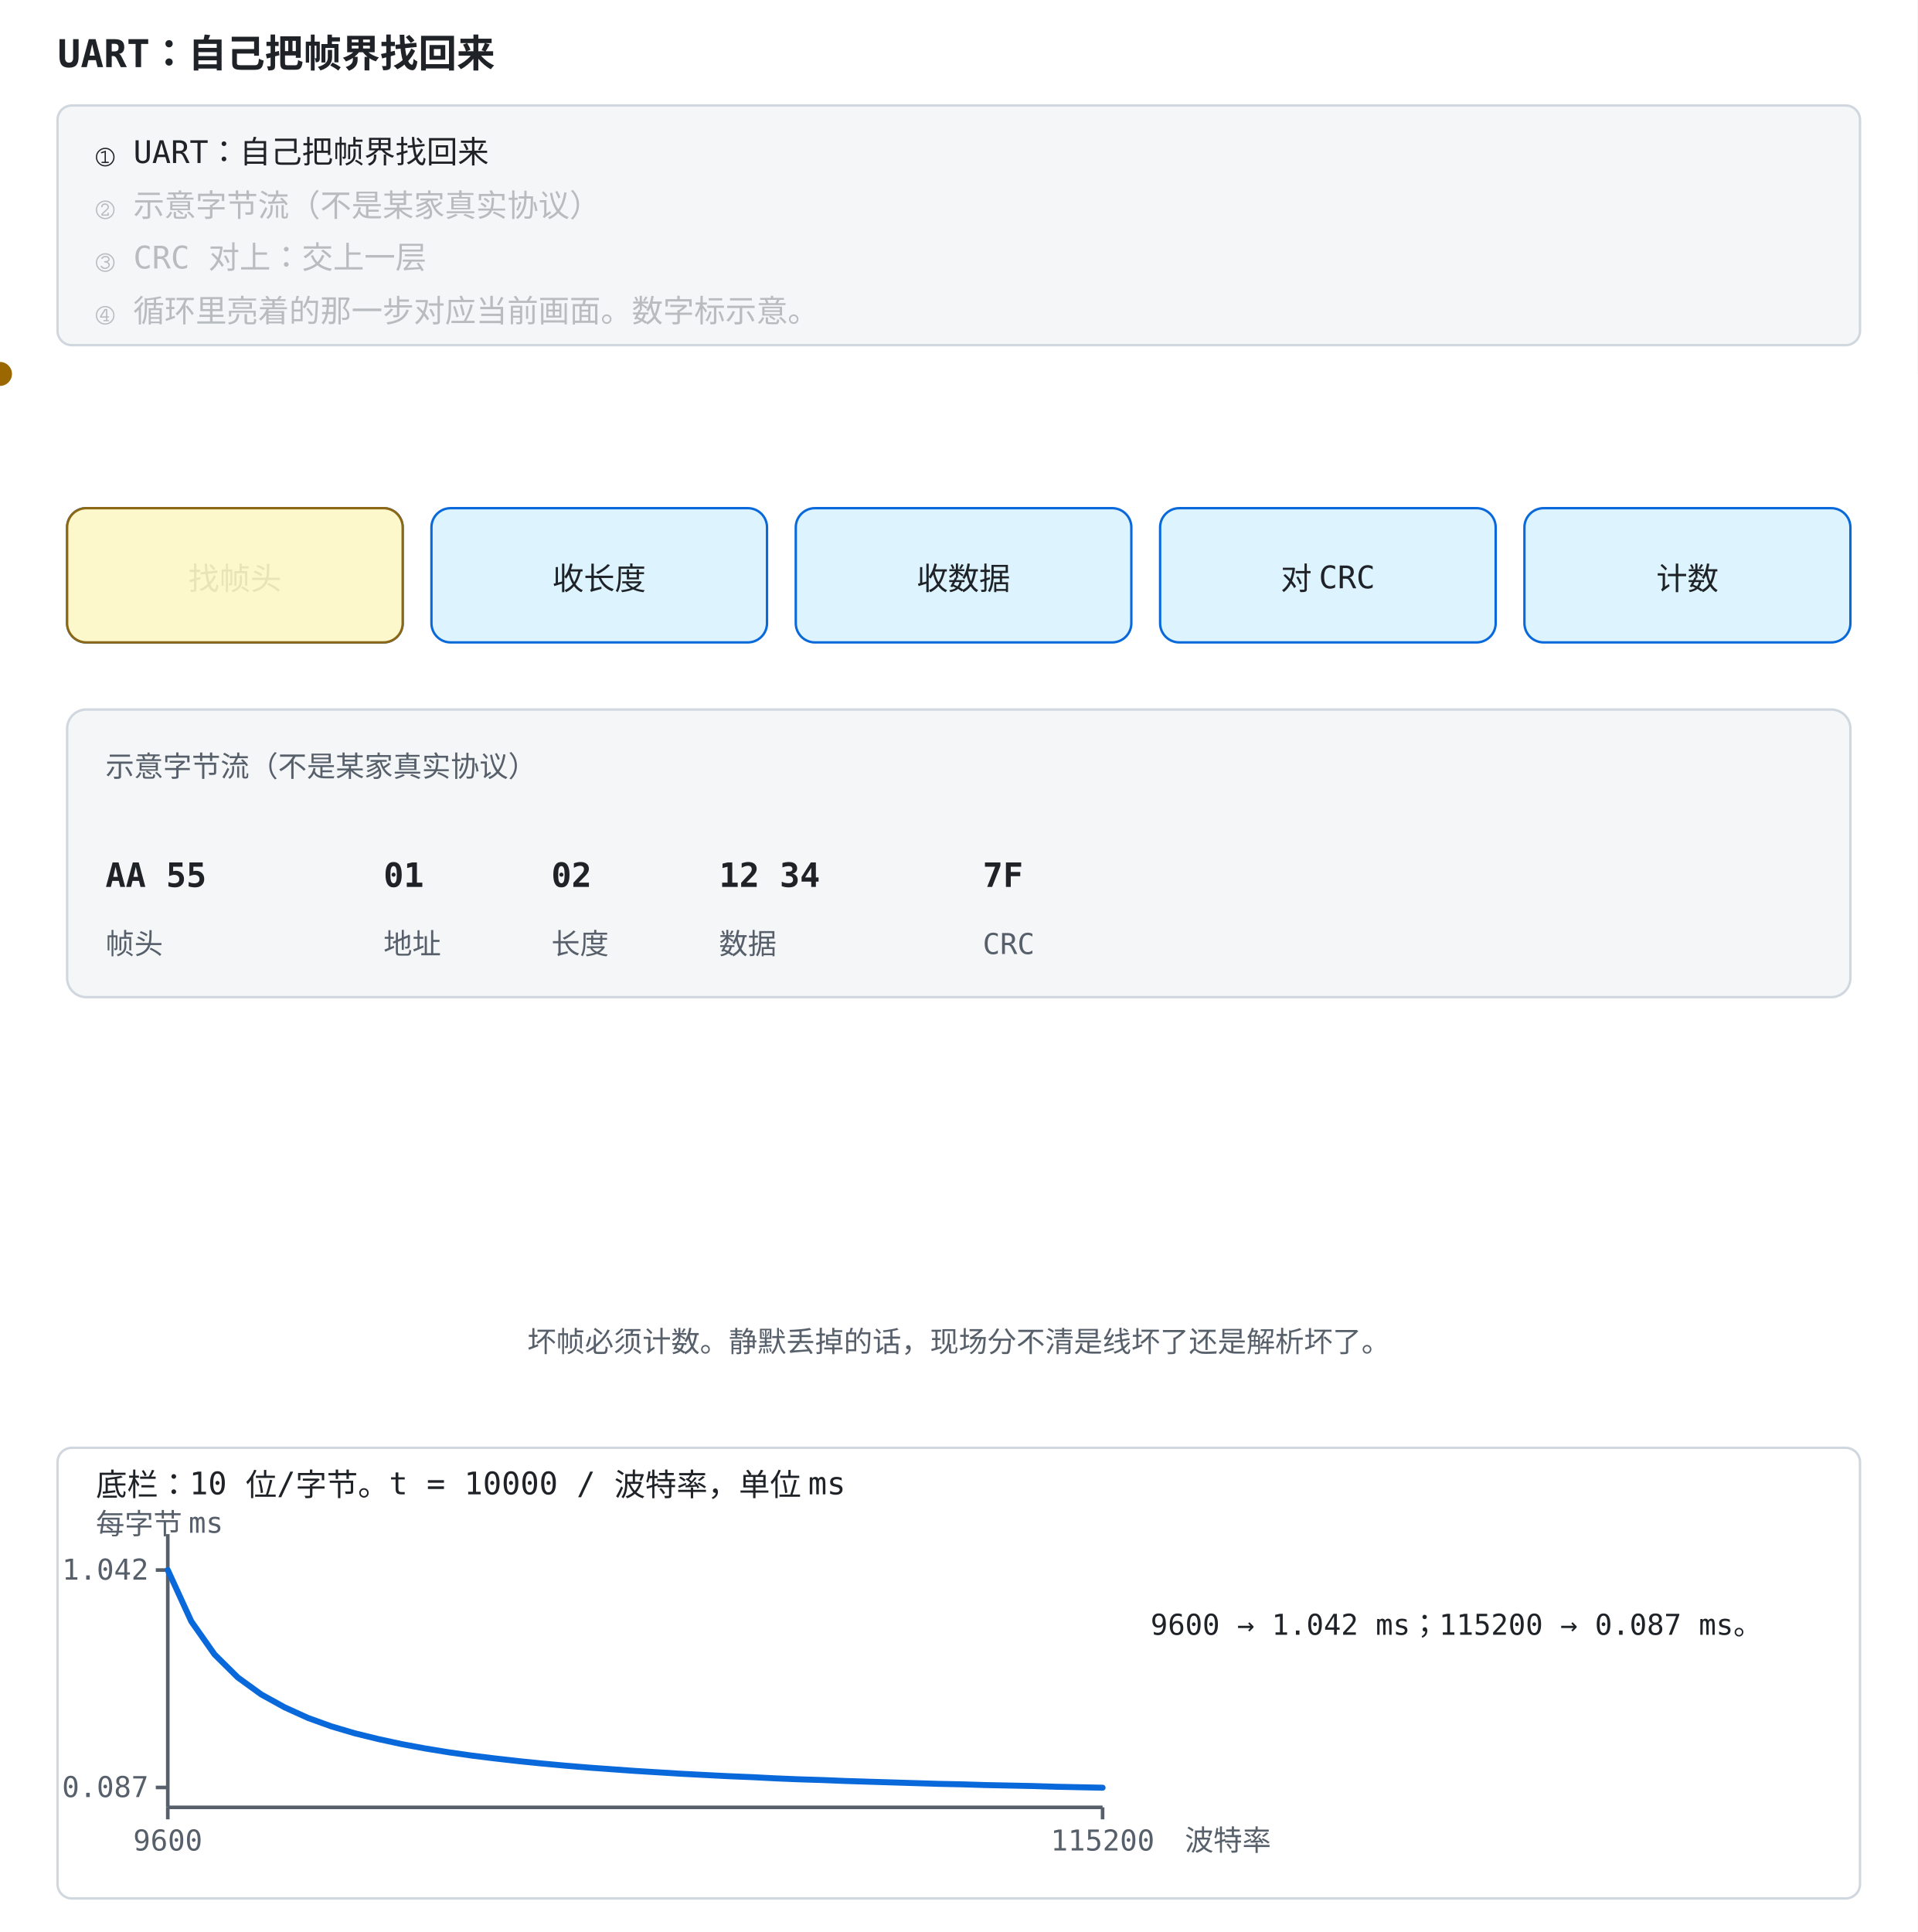
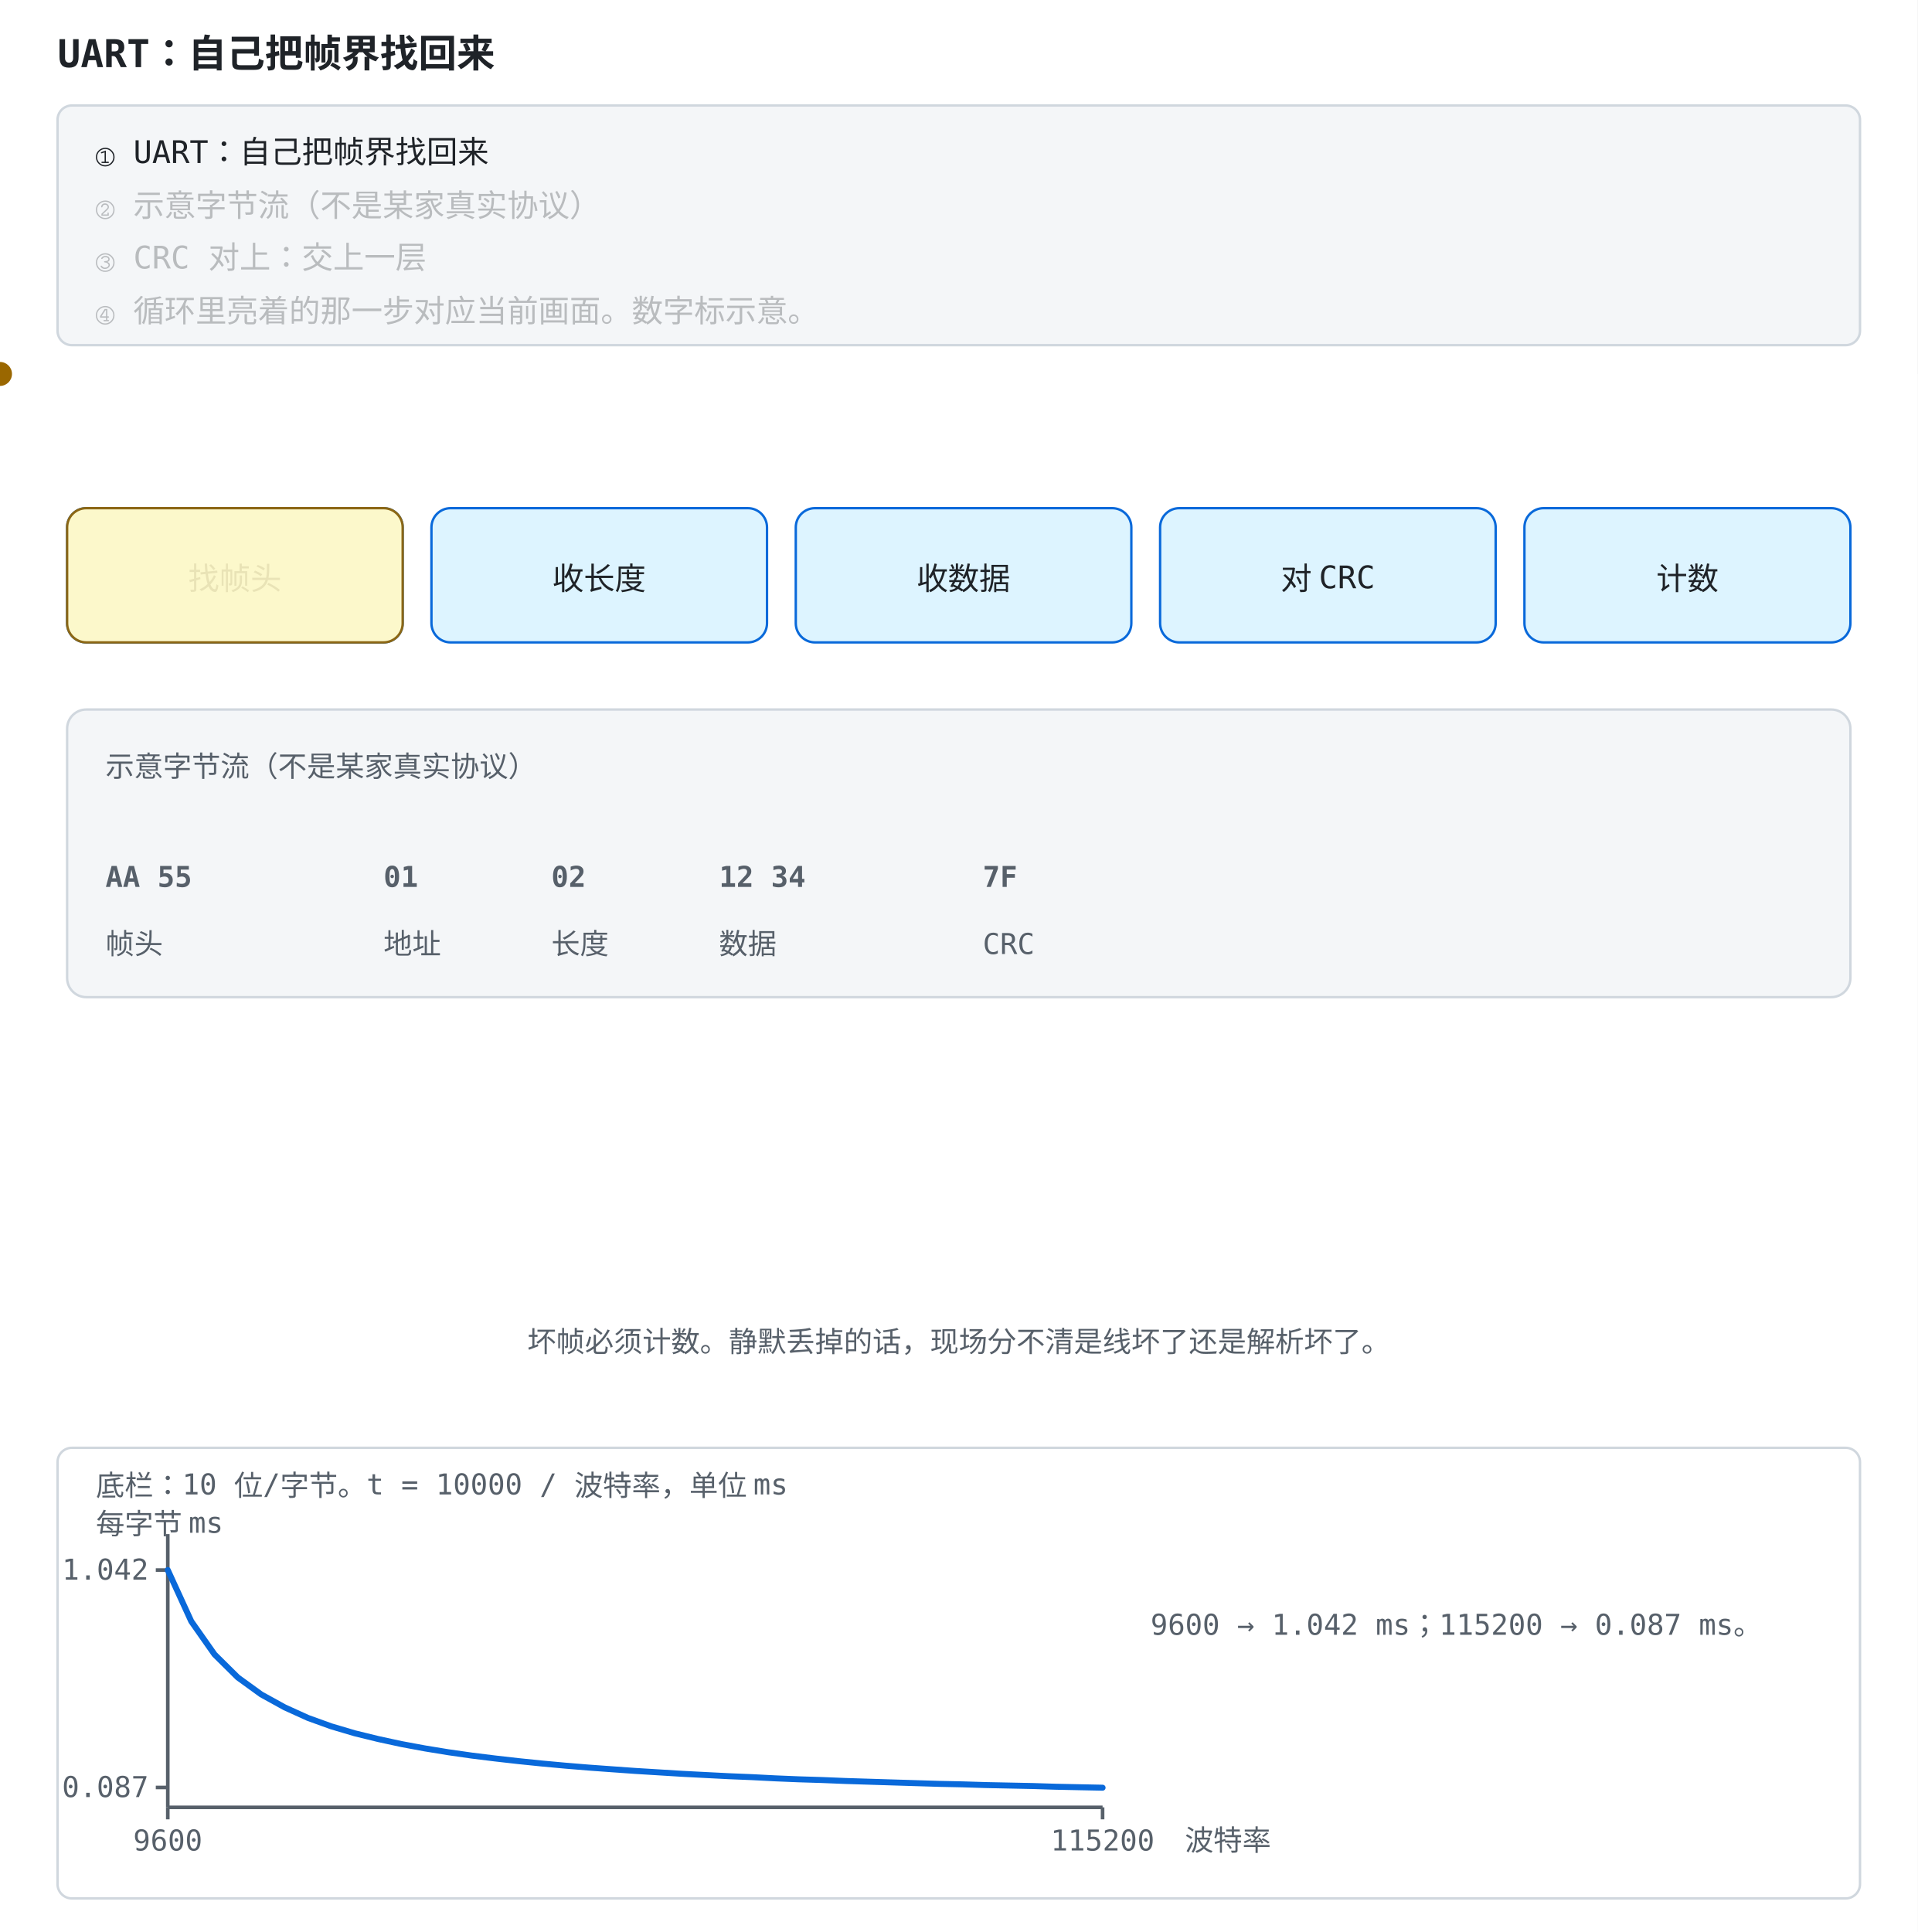
<svg xmlns="http://www.w3.org/2000/svg" width="800" height="806" viewBox="0 -156 800 806" role="img" font-family="ui-monospace, Consolas, monospace">
  <style>
    text { font-family: ui-monospace, Consolas, monospace; }
    .bg { fill: #ffffff; }
    .panel { fill: #ffffff; stroke: #d0d7de; }
    .title { fill: #1f2328; font-size: 18px; font-weight: bold; }
    .txt { fill: #1f2328; font-size: 15px; }
    .small { fill: #1f2328; font-size: 13px; }
    .box { fill: #ddf4ff; stroke: #0969da; }
    .hot { fill: #fff8c5; stroke: #9a6700; }
    .byte { fill: #1f2328; font-size: 14px; font-weight: bold; }
    .bad { fill: #cf222e; font-size: 15px; font-weight: bold; }
    .ok { fill: #1a7f37; font-size: 15px; font-weight: bold; }
    @media (prefers-color-scheme: dark) {
      .bg { fill: #0d1117; }
      .panel { fill: #161b22; stroke: #8b949e; }
      .title { fill: #e6edf3; }
      .txt { fill: #e6edf3; }
      .small { fill: #e6edf3; }
      .box { fill: #12233a; stroke: #4493f8; }
      .hot { fill: #2d2607; stroke: #d29922; }
      .byte { fill: #f8fafc; }
      .bad { fill: #ff7b72; }
      .ok { fill: #3fb950; }
    
  </style>
  <style>
.dpanel { fill: #ffffff; stroke: #d0d7de; }
.dtitle { fill: #1f2328; font-size: 13px; }
.dsmall { fill: #57606a; font-size: 12px; }
.dnote { fill: #1f2328; font-size: 12px; }
.daxis { stroke: #57606a; stroke-width: 1.5; fill: none; }
.dblue { stroke: #0969da; stroke-width: 2.5; fill: none; }
.dred { stroke: #cf222e; stroke-width: 2.5; fill: none; }
.dgreen { stroke: #1a7f37; stroke-width: 2.5; fill: none; }
.ddot { fill: #9a6700; }
@media (prefers-color-scheme: dark) {
  .dpanel { fill: #161b22; stroke: #8b949e; }
  .dtitle { fill: #e6edf3; }
  .dsmall { fill: #8b949e; }
  .dnote { fill: #e6edf3; }
  .daxis { stroke: #8b949e; }
  .dblue { stroke: #4493f8; }
  .dred { stroke: #ff7b72; }
  .dgreen { stroke: #3fb950; }
  .ddot { fill: #d29922; }

</style>
  <style>
    .bg { fill: #ffffff; }
    .panel { fill: #f4f6f8; stroke: #d0d7de; }
    .fill-boxb { fill: #ddf4ff; }
    .fill-boxg { fill: #dafbe1; }
    .fill-boxr { fill: #ffebe9; }
    .fill-boxy { fill: #fff8c5; }
    .fill-b { fill: #0969da; }
    .fill-g { fill: #1a7f37; }
    .fill-r { fill: #cf222e; }
    .fill-y { fill: #9a6700; }
    .fill-ink { fill: #57606a; }
    .fill-muted { fill: #e2e8f0; }
    .fill-lockb { fill: #0969da; }
    .stroke-panel { stroke: #d0d7de; }
    .stroke-axis { stroke: #57606a; }
    .stroke-b { stroke: #0969da; }
    .stroke-g { stroke: #1a7f37; }
    .stroke-r { stroke: #cf222e; }
    .stroke-y { stroke: #bf8700; }
    .stroke-check { stroke: #ffffff; }
    .axis { stroke: #57606a; stroke-width: 1.5; fill: none; }
    .grid { stroke: #d0d7de; stroke-width: 1; fill: none; }
    .txt { fill: #1f2328; font-size: 13px; }
    .small { fill: #57606a; font-size: 12px; }
    .title { fill: #1f2328; font-size: 16px; font-weight: bold; }
    .hi { fill: #0969da; }
    .warn { fill: #cf222e; }
    .ok { fill: #1a7f37; }
    .gold { fill: #9a6700; }
    .on { fill: #ffffff; font-size: 13px; font-weight: bold; }
    .lineb { stroke: #0969da; stroke-width: 2.5; fill: none; }
    @media (prefers-color-scheme: dark) {
      .bg { fill: #0d1117; }
      .panel { fill: #161b22; stroke: #30363d; }
      .fill-boxb { fill: #12233a; }
      .fill-boxg { fill: #0f2415; }
      .fill-boxr { fill: #3d1214; }
      .fill-boxy { fill: #2d2607; }
      .fill-b { fill: #4493f8; }
      .fill-g { fill: #3fb950; }
      .fill-r { fill: #ff7b72; }
      .fill-y { fill: #d29922; }
      .fill-ink { fill: #8b949e; }
      .fill-muted { fill: #30363d; }
      .fill-lockb { fill: #0969da; }
      .stroke-panel { stroke: #30363d; }
      .stroke-axis { stroke: #8b949e; }
      .stroke-b { stroke: #4493f8; }
      .stroke-g { stroke: #3fb950; }
      .stroke-r { stroke: #ff7b72; }
      .stroke-y { stroke: #d29922; }
      .stroke-check { stroke: #0d1117; }
      .axis { stroke: #8b949e; }
      .grid { stroke: #30363d; }
      .txt { fill: #e6edf3; }
      .small { fill: #8b949e; }
      .title { fill: #e6edf3; }
      .hi { fill: #4493f8; }
      .warn { fill: #ff7b72; }
      .ok { fill: #3fb950; }
      .gold { fill: #d29922; }
      .on { fill: #ffffff; }
      .lineb { stroke: #4493f8; }
    }
</style>
  <rect class="bg" x="0" y="-156" width="800" height="806" />
  <text class="title" x="24" y="-128">UART：自己把帧界找回来</text>
  <rect class="panel" x="24" y="-112" width="752" height="100" rx="6" />
  <text class="txt" x="40" y="-88" opacity="1">① UART：自己把帧界找回来<animate attributeName="opacity" values="1;1;0.28;0.28;0.28;0.28;0.28;0.28" keyTimes="0;0.249;0.25;0.499;0.5;0.749;0.75;1" dur="12s" repeatCount="indefinite" />
  </text>
  <text class="txt" x="40" y="-66" opacity="0.28">② 示意字节流（不是某家真实协议）<animate attributeName="opacity" values="0.28;0.28;1;1;0.28;0.28;0.28;0.28" keyTimes="0;0.249;0.25;0.499;0.5;0.749;0.75;1" dur="12s" repeatCount="indefinite" />
  </text>
  <text class="txt" x="40" y="-44" opacity="0.28">③ CRC 对上：交上一层<animate attributeName="opacity" values="0.28;0.28;0.28;0.28;1;1;0.28;0.28" keyTimes="0;0.249;0.25;0.499;0.5;0.749;0.75;1" dur="12s" repeatCount="indefinite" />
  </text>
  <text class="txt" x="40" y="-22" opacity="0.28">④ 循环里亮着的那一步对应当前画面。数字标示意。<animate attributeName="opacity" values="0.28;0.28;0.28;0.28;0.28;0.28;1;1" keyTimes="0;0.249;0.25;0.499;0.5;0.749;0.75;1" dur="12s" repeatCount="indefinite" />
  </text>
  <rect class="bg" width="800" height="650" />
  <rect class="box" x="28" y="56" width="140" height="56" rx="8" />
  <rect class="box" x="180" y="56" width="140" height="56" rx="8" />
  <rect class="box" x="332" y="56" width="140" height="56" rx="8" />
  <rect class="box" x="484" y="56" width="140" height="56" rx="8" />
  <rect class="box" x="636" y="56" width="136" height="56" rx="8" />
  <text class="txt" x="98" y="90" text-anchor="middle">找帧头</text>
  <text class="txt" x="250" y="90" text-anchor="middle">收长度</text>
  <text class="txt" x="402" y="90" text-anchor="middle">收数据</text>
  <text class="txt" x="554" y="90" text-anchor="middle">对 CRC</text>
  <text class="txt" x="704" y="90" text-anchor="middle">计数</text>
  <rect class="hot" x="28" y="56" width="140" height="56" rx="8" opacity="0.9">
    <animate attributeName="x" values="28;180;332;484;636;28" keyTimes="0;0.2;0.4;0.6;0.8;1" dur="8s" repeatCount="indefinite" calcMode="discrete" />
    <animate attributeName="width" values="140;140;140;140;136;140" keyTimes="0;0.2;0.4;0.6;0.8;1" dur="8s" repeatCount="indefinite" calcMode="discrete" />
  </rect>
  <rect class="panel" x="28" y="140" width="744" height="120" rx="8" />
  <text class="small" x="44" y="168">示意字节流（不是某家真实协议）</text>
-   <text class="byte" x="44" y="214">AA 55</text>
-   <text class="byte" x="160" y="214">01</text>
-   <text class="byte" x="230" y="214">02</text>
-   <text class="byte" x="300" y="214">12 34</text>
-   <text class="byte" x="410" y="214">7F</text>
+   <text class="byte small" x="44" y="214">AA 55</text>
+   <text class="byte small" x="160" y="214">01</text>
+   <text class="byte small" x="230" y="214">02</text>
+   <text class="byte small" x="300" y="214">12 34</text>
+   <text class="byte small" x="410" y="214">7F</text>
  <text class="small" x="44" y="242">帧头</text>
  <text class="small" x="160" y="242">地址</text>
  <text class="small" x="230" y="242">长度</text>
  <text class="small" x="300" y="242">数据</text>
  <text class="small" x="410" y="242">CRC</text>
  <text class="ok" x="44" y="310" opacity="0">CRC 对上：交上一层
    <animate attributeName="opacity" values="0;0;1;1;0;0" keyTimes="0;0.55;0.62;0.78;0.82;1" dur="8s" repeatCount="indefinite" />
  </text>
-   <text class="bad" x="44" y="348" opacity="0">CRC 失败：坏帧 +1，从下一字节重新找帧头
+   <text class="bad small" x="44" y="348" opacity="0">CRC 失败：坏帧 +1，从下一字节重新找帧头
    <animate attributeName="opacity" values="0;0;1;1" keyTimes="0;0.8;0.88;1" dur="8s" repeatCount="indefinite" />
  </text>
  <text class="small" x="400" y="408" text-anchor="middle">坏帧必须计数。静默丢掉的话，现场分不清是线坏了还是解析坏了。</text>
  <rect class="dpanel" x="24" y="448.0" width="752" height="188" rx="6" />
-   <text class="dtitle" x="40" y="468.0">底栏：10 位/字节。t = 10000 / 波特率，单位 ms</text>
-   <text class="dsmall" x="40" y="484.0">每字节 ms</text>
+   <text class="dtitle small" x="40" y="468.0">底栏：10 位/字节。t = 10000 / 波特率，单位 ms</text>
+   <text class="dsmall small" x="40" y="484.0">每字节 ms</text>
  <line class="daxis" x1="70.0" y1="484.0" x2="70.0" y2="598.0" />
  <line class="daxis" x1="70.0" y1="598.0" x2="460.0" y2="598.0" />
  <line class="daxis" x1="70.0" y1="598.0" x2="70.0" y2="603.0" />
-   <text class="dsmall" x="70.0" y="616.0" text-anchor="middle">9600</text>
+   <text class="dsmall small" x="70.0" y="616.0" text-anchor="middle">9600</text>
  <line class="daxis" x1="460.0" y1="598.0" x2="460.0" y2="603.0" />
-   <text class="dsmall" x="460.0" y="616.0" text-anchor="middle">115200</text>
+   <text class="dsmall small" x="460.0" y="616.0" text-anchor="middle">115200</text>
  <line class="daxis" x1="65.0" y1="589.7" x2="70.0" y2="589.7" />
-   <text class="dsmall" x="62.0" y="593.7" text-anchor="end">0.087</text>
+   <text class="dsmall small" x="62.0" y="593.7" text-anchor="end">0.087</text>
  <line class="daxis" x1="65.0" y1="499.0" x2="70.0" y2="499.0" />
-   <text class="dsmall" x="62.0" y="503.0" text-anchor="end">1.042</text>
+   <text class="dsmall small" x="62.0" y="503.0" text-anchor="end">1.042</text>
  <polyline class="dblue" points="70.0,499.0 79.8,520.4 89.5,534.2 99.2,543.8 109.0,550.9 118.8,556.3 128.5,560.7 138.2,564.2 148.0,567.1 157.8,569.5 167.5,571.6 177.2,573.4 187.0,575.0 196.8,576.4 206.5,577.6 216.2,578.7 226.0,579.7 235.8,580.6 245.5,581.4 255.2,582.1 265.0,582.8 274.8,583.4 284.5,584.0 294.2,584.5 304.0,585.0 313.8,585.4 323.5,585.9 333.2,586.3 343.0,586.6 352.8,587.0 362.5,587.3 372.2,587.6 382.0,587.9 391.8,588.2 401.5,588.4 411.2,588.7 421.0,588.9 430.8,589.1 440.5,589.4 450.2,589.6 460.0,589.8" stroke-linejoin="round" stroke-linecap="round" />
  <circle class="ddot" r="5">
    <animate attributeName="cx" values="70.0;118.8;167.5;216.2;265.0;313.8;362.5;411.2;460.0" keyTimes="0;0.125;0.25;0.375;0.5;0.625;0.75;0.875;1" dur="8s" repeatCount="indefinite" />
    <animate attributeName="cy" values="499.0;556.3;571.6;578.7;582.8;585.4;587.3;588.7;589.8" keyTimes="0;0.125;0.25;0.375;0.5;0.625;0.75;0.875;1" dur="8s" repeatCount="indefinite" />
  </circle>
-   <text class="dsmall" x="494.3" y="616.0" text-anchor="start">波特率</text>
-   <text class="dnote" x="480" y="526.0">9600 → 1.042 ms；115200 → 0.087 ms。</text>
+   <text class="dsmall small" x="494.3" y="616.0" text-anchor="start">波特率</text>
+   <text class="dnote small" x="480" y="526.0">9600 → 1.042 ms；115200 → 0.087 ms。</text>
</svg>
